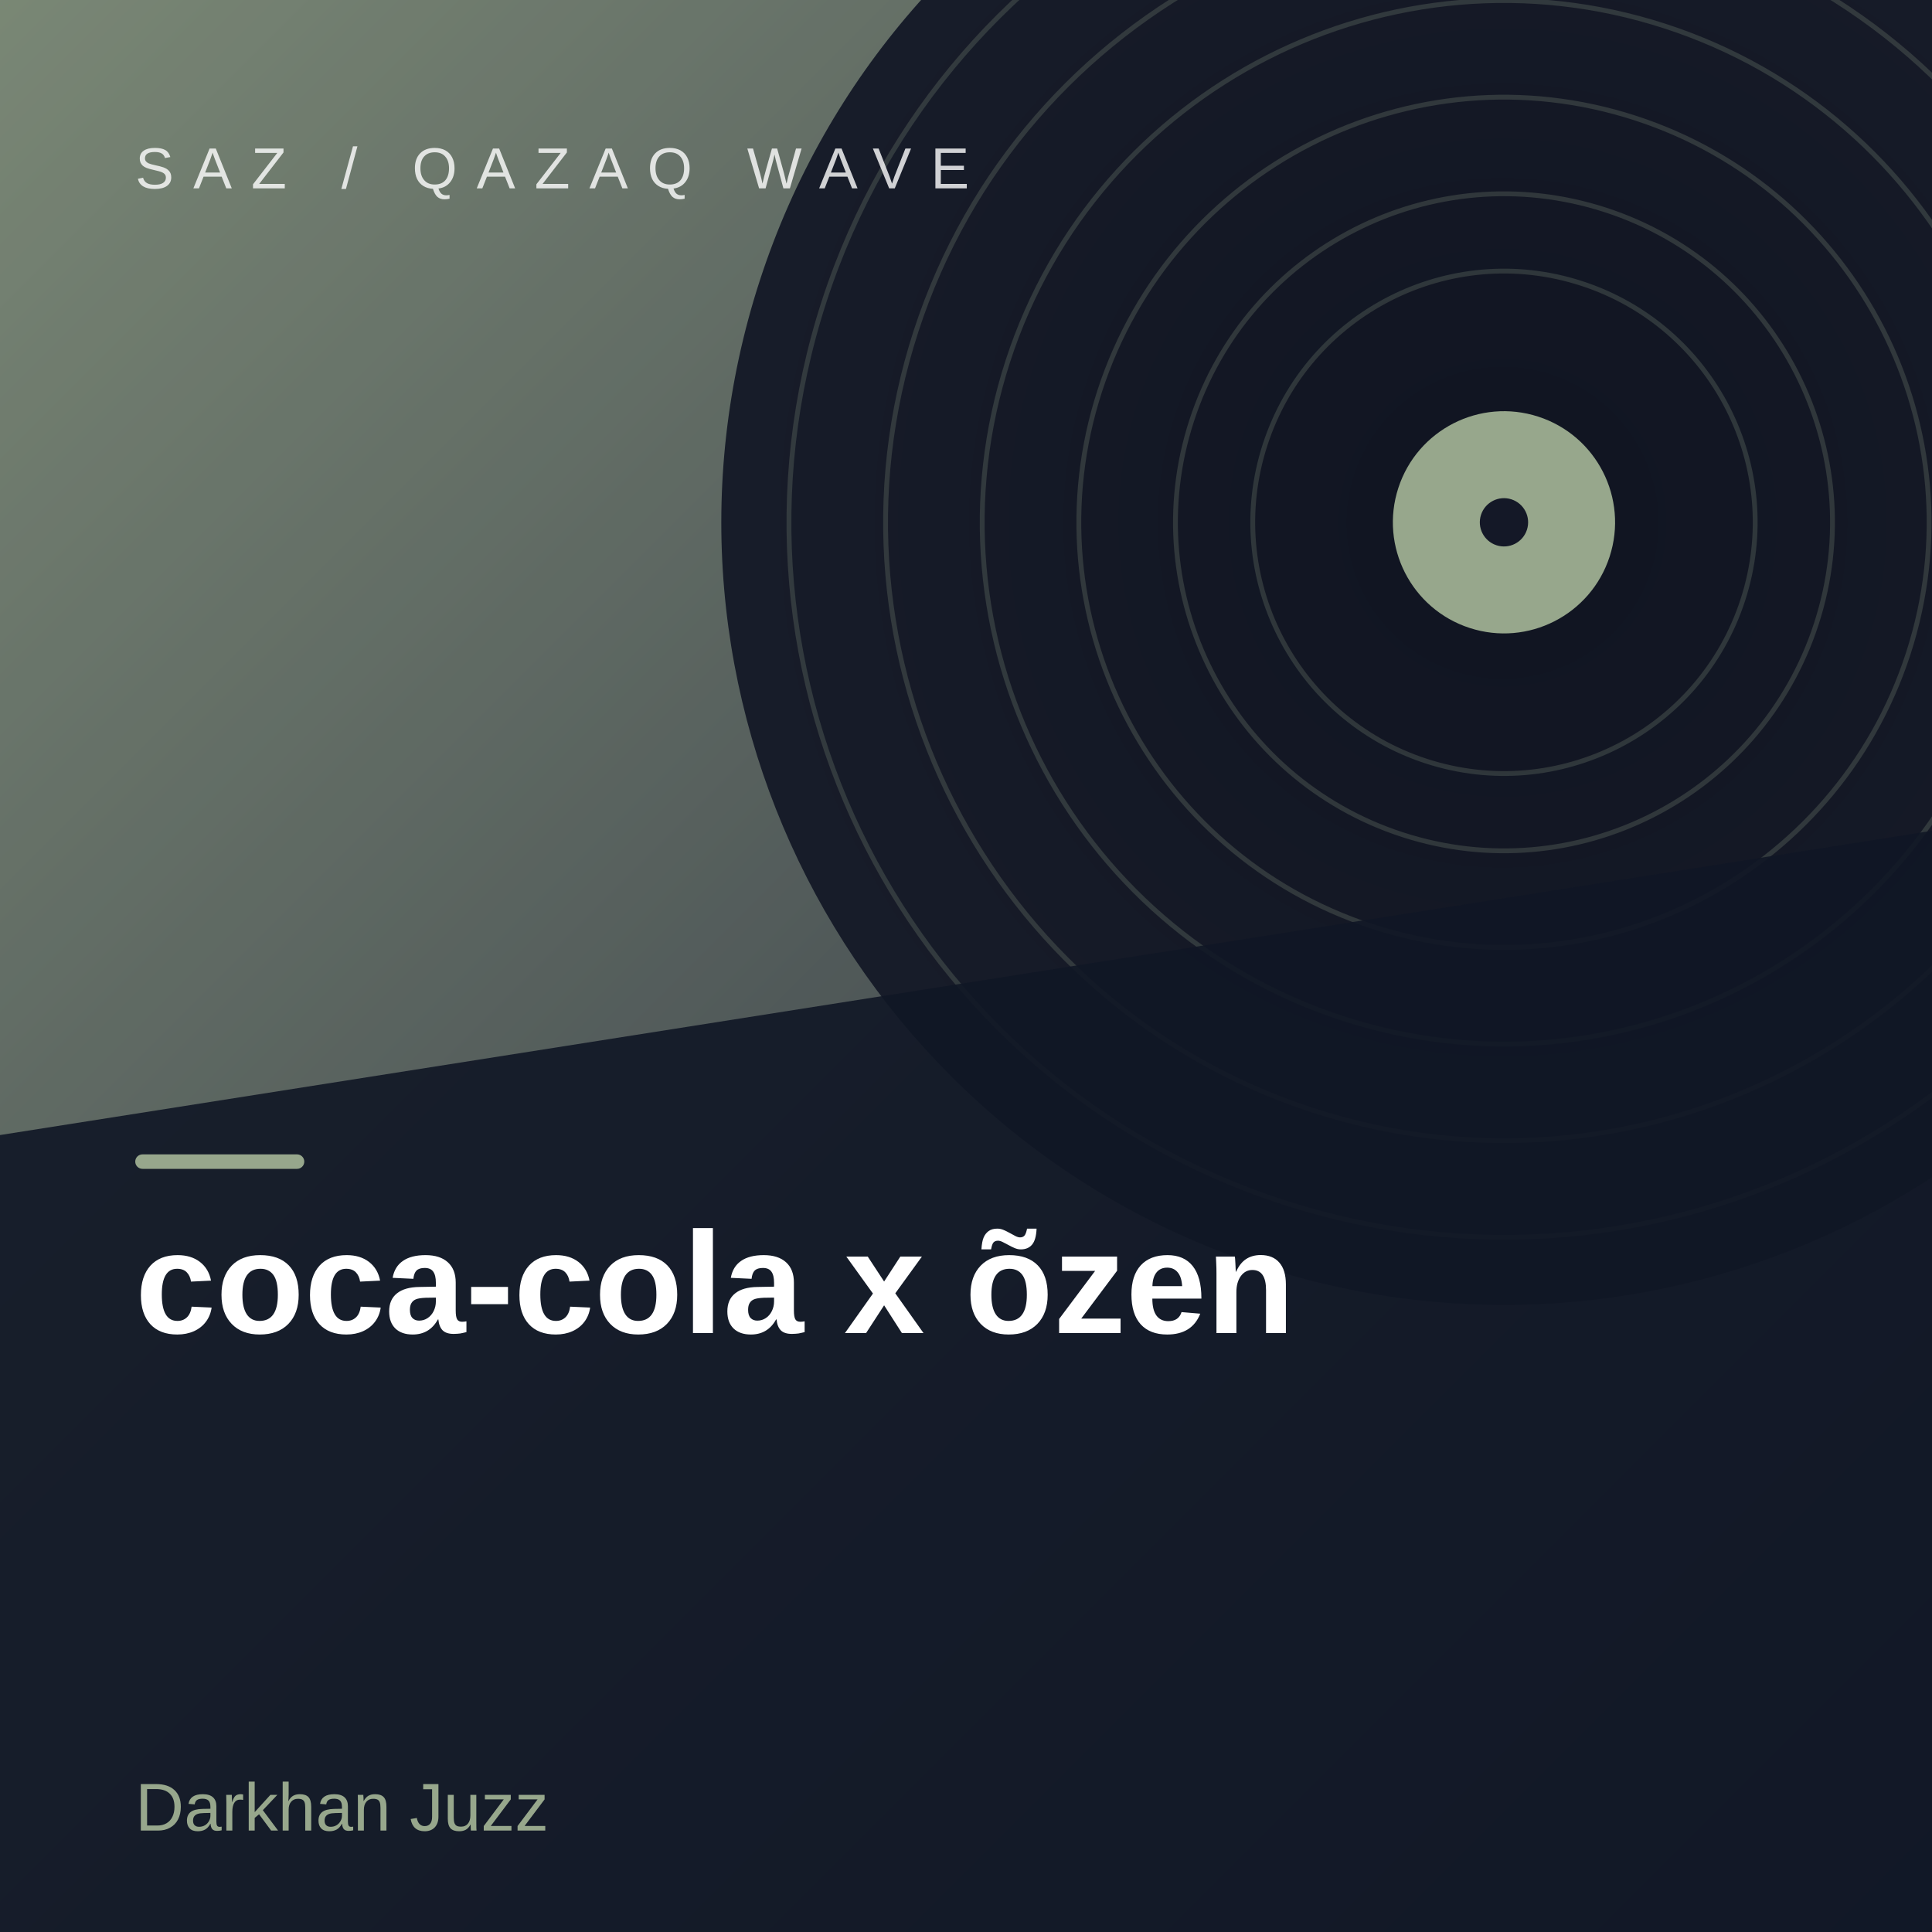
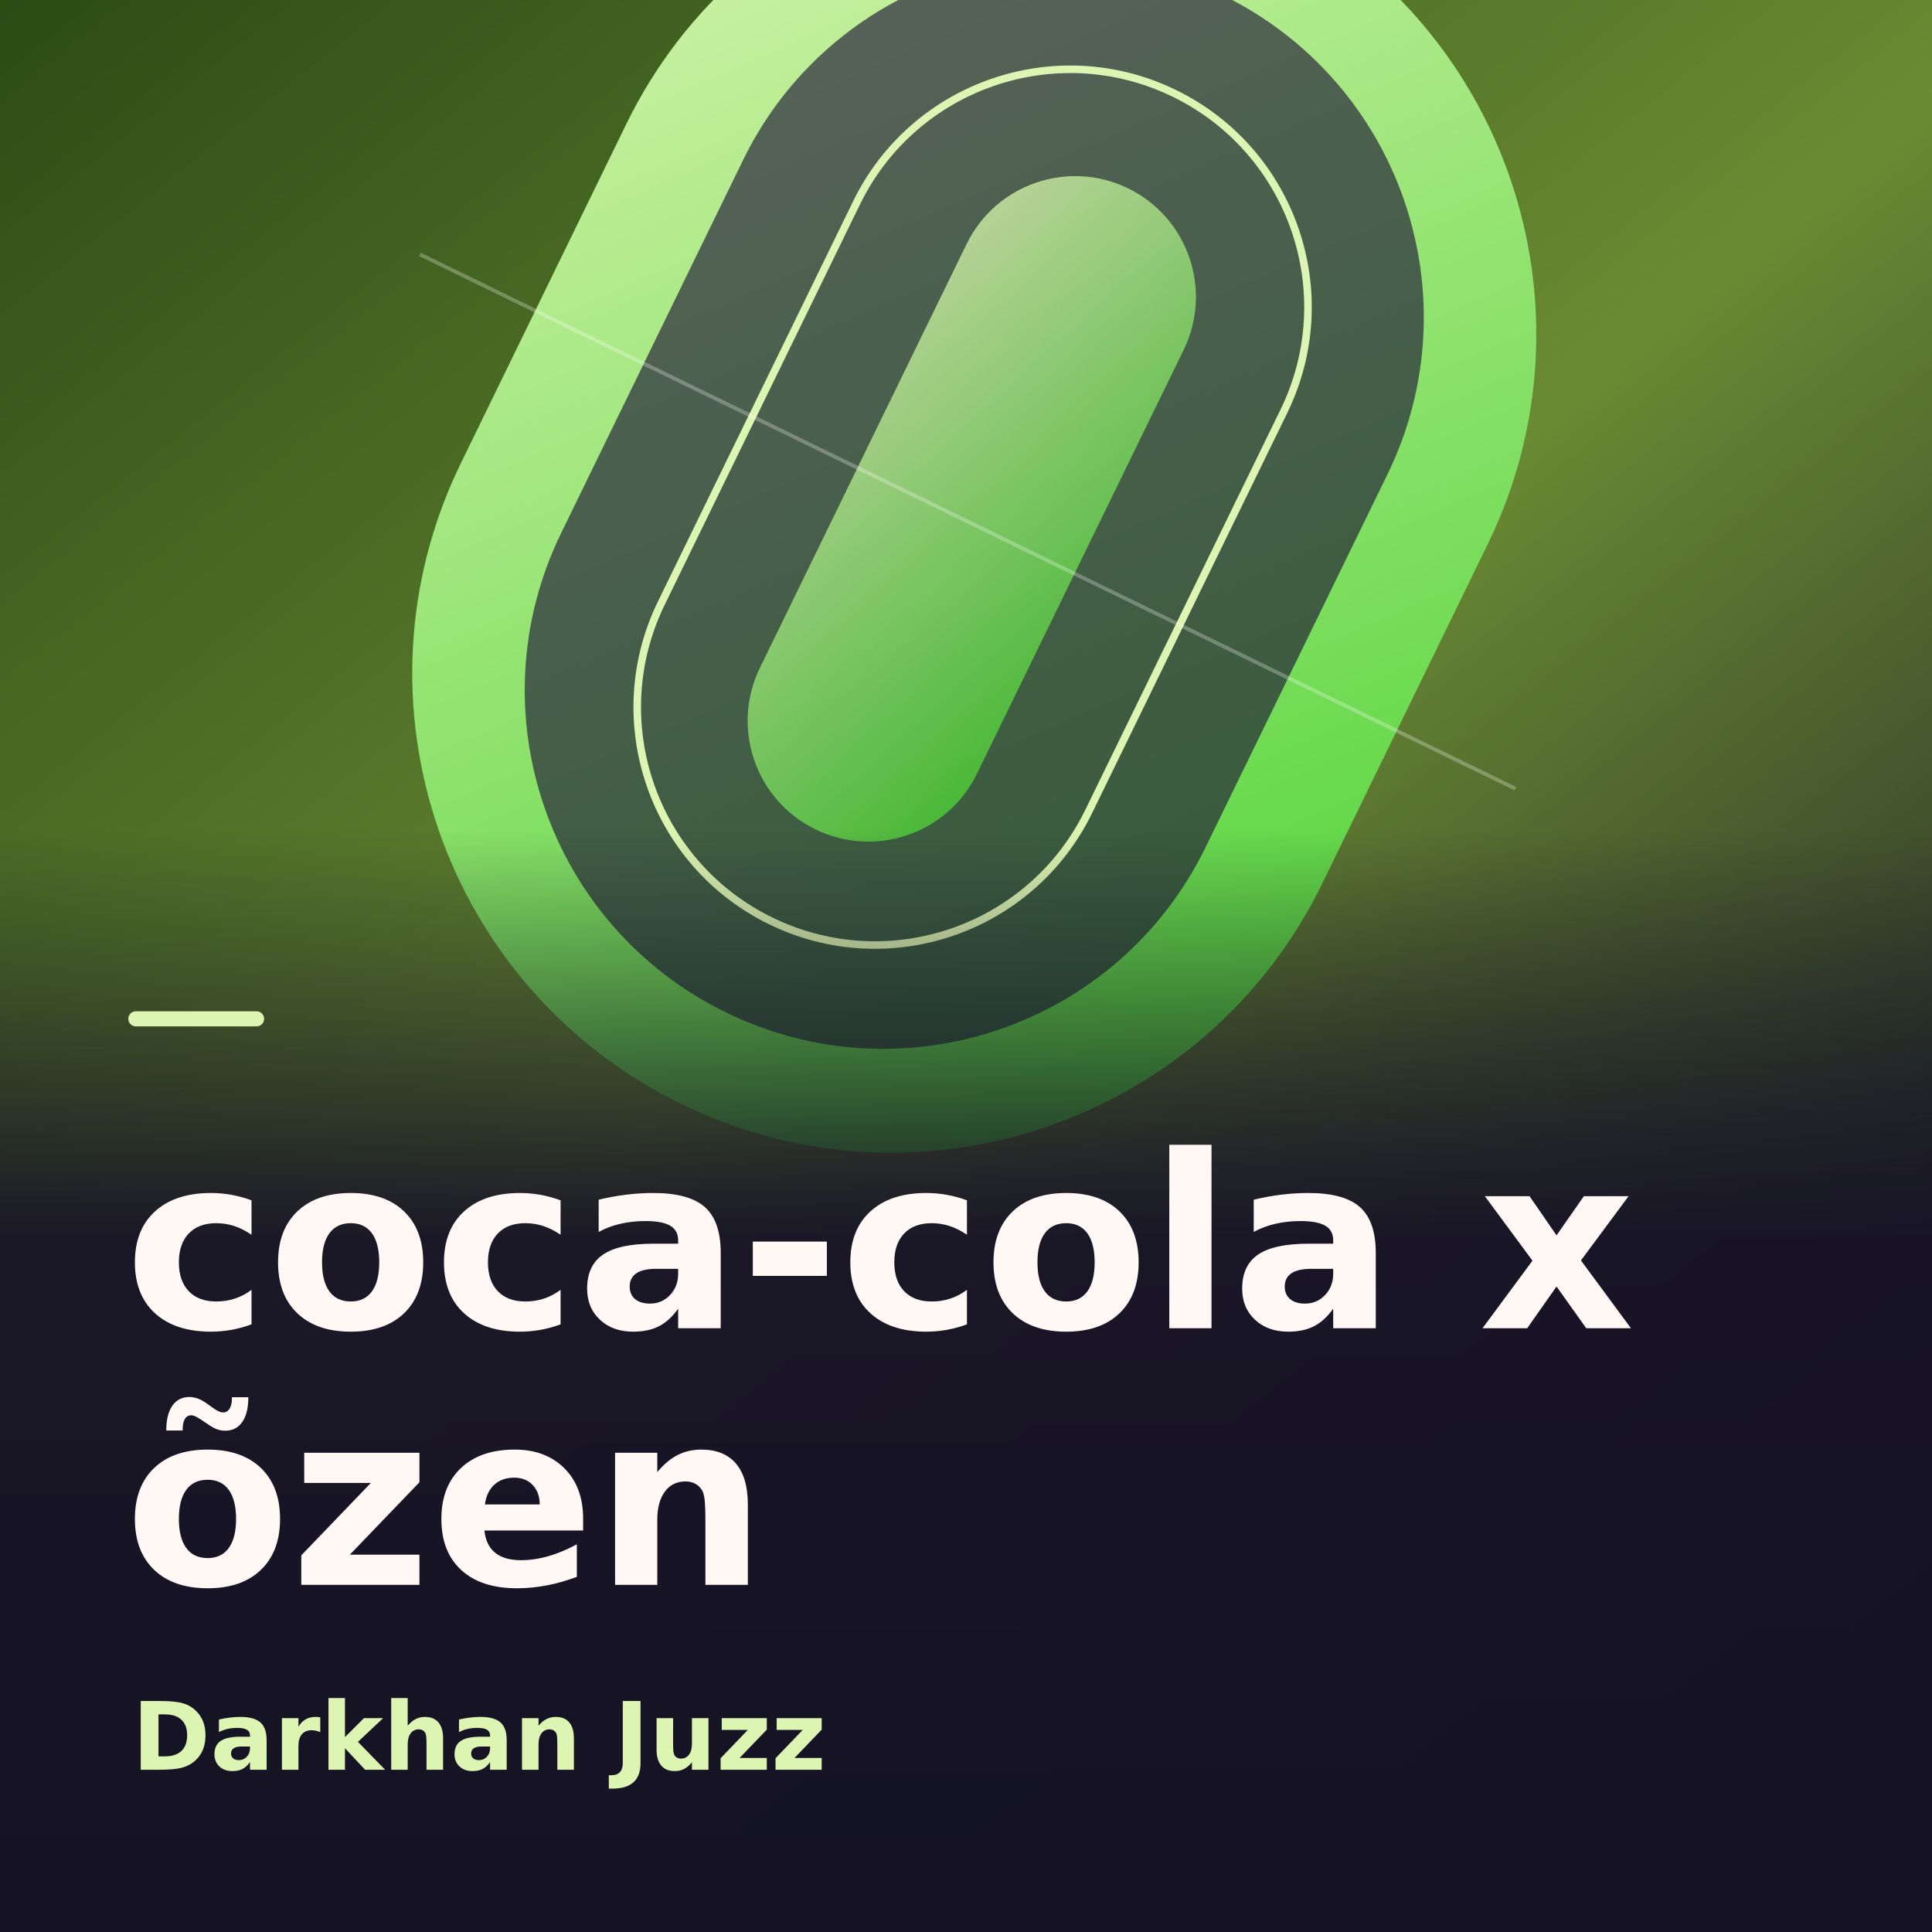
- <svg xmlns="http://www.w3.org/2000/svg" viewBox="0 0 400 400" role="img">
+ <svg xmlns="http://www.w3.org/2000/svg" width="512" height="512" viewBox="0 0 512 512" role="img">
  <defs>
-     <linearGradient id="g" x2="1" y2="1">
-       <stop stop-color="#97a78c" />
-       <stop offset="1" stop-color="#25283e" />
+     <linearGradient id="base" x2=".8" y2="1">
+       <stop stop-color="hsl(96 55% 19%)" />
+       <stop offset=".52" stop-color="hsl(82 46% 37%)" />
+       <stop offset="1" stop-color="#161427" />
    </linearGradient>
-     <radialGradient id="v">
-       <stop stop-color="#97a78c" />
-       <stop offset=".14" stop-color="#111522" />
-       <stop offset=".99" stop-color="#171c29" />
-     </radialGradient>
+     <linearGradient id="light" x2=".86" y2="1">
+       <stop stop-color="hsl(82 78% 83%)" />
+       <stop offset="1" stop-color="hsl(111 64% 52%)" />
+     </linearGradient>
+     <linearGradient id="ink" x2="0" y2="1">
+       <stop offset=".43" stop-color="#121224" stop-opacity="0" />
+       <stop offset=".64" stop-color="#171326" stop-opacity=".96" />
+       <stop offset="1" stop-color="#141224" />
+     </linearGradient>
  </defs>
-   <rect width="400" height="400" fill="#121726" />
-   <path d="M0 0H400V400H0Z" fill="url(#g)" opacity=".78" />
-   <g transform="rotate(18 280 140)">
-     <circle cx="300" cy="100" r="162" fill="url(#v)" />
-     <g fill="none" stroke="#97a78c" opacity=".22">
-       <circle cx="300" cy="100" r="52" />
-       <circle cx="300" cy="100" r="68" />
-       <circle cx="300" cy="100" r="88" />
-       <circle cx="300" cy="100" r="108" />
-       <circle cx="300" cy="100" r="128" />
-       <circle cx="300" cy="100" r="148" />
-     </g>
-     <circle cx="300" cy="100" r="23" fill="#97a78c" />
-     <circle cx="300" cy="100" r="5" fill="#141827" />
+   <rect width="512" height="512" fill="url(#base)" />
+   <g transform="rotate(26 256 138)">
+     <rect x="129" y="-44" width="254" height="354" rx="127" fill="url(#light)" />
+     <rect x="161" y="-17" width="190" height="300" rx="95" fill="#201a36" fill-opacity=".66" />
+     <rect x="193" y="12" width="126" height="244" rx="63" fill="none" stroke="hsl(82 78% 83%)" stroke-width="2" />
+     <rect x="224" y="40" width="64" height="189" rx="32" fill="url(#light)" opacity=".78" />
+     <path d="M95 138h323" stroke="#fff" opacity=".27" />
  </g>
-   <path d="M0 235L400 172V400H0Z" fill="#101625" opacity=".9" />
-   <text x="28" y="39" fill="#fff" opacity=".8" font-family="Arial,sans-serif" font-size="12" letter-spacing="4">SAZ / QAZAQ WAVE</text>
-   <rect x="28" y="239" width="35" height="3" rx="1.5" fill="#97a78c" />
-   <g fill="#fff" font-family="Segoe UI,Arial,sans-serif" font-weight="700" font-size="30">
-     <text x="28" y="276">coca-cola x õzen</text>
+   <rect width="512" height="512" fill="url(#ink)" />
+   <rect x="34" y="268" width="36" height="4" rx="2" fill="hsl(82 78% 83%)" />
+   <g fill="#fff8f5" font-family="Segoe UI, DejaVu Sans, Arial, sans-serif" font-size="64" font-weight="700">
+     <text x="33" y="352">coca-cola x</text>
+     <text x="33" y="420">õzen</text>
  </g>
-   <text x="28" y="379" fill="#97a78c" font-family="Segoe UI,Arial,sans-serif" font-size="14">Darkhan Juzz</text>
+   <text x="35" y="469" fill="hsl(82 78% 83%)" font-family="Segoe UI, DejaVu Sans, Arial, sans-serif" font-size="25" font-weight="600">Darkhan Juzz</text>
</svg>
